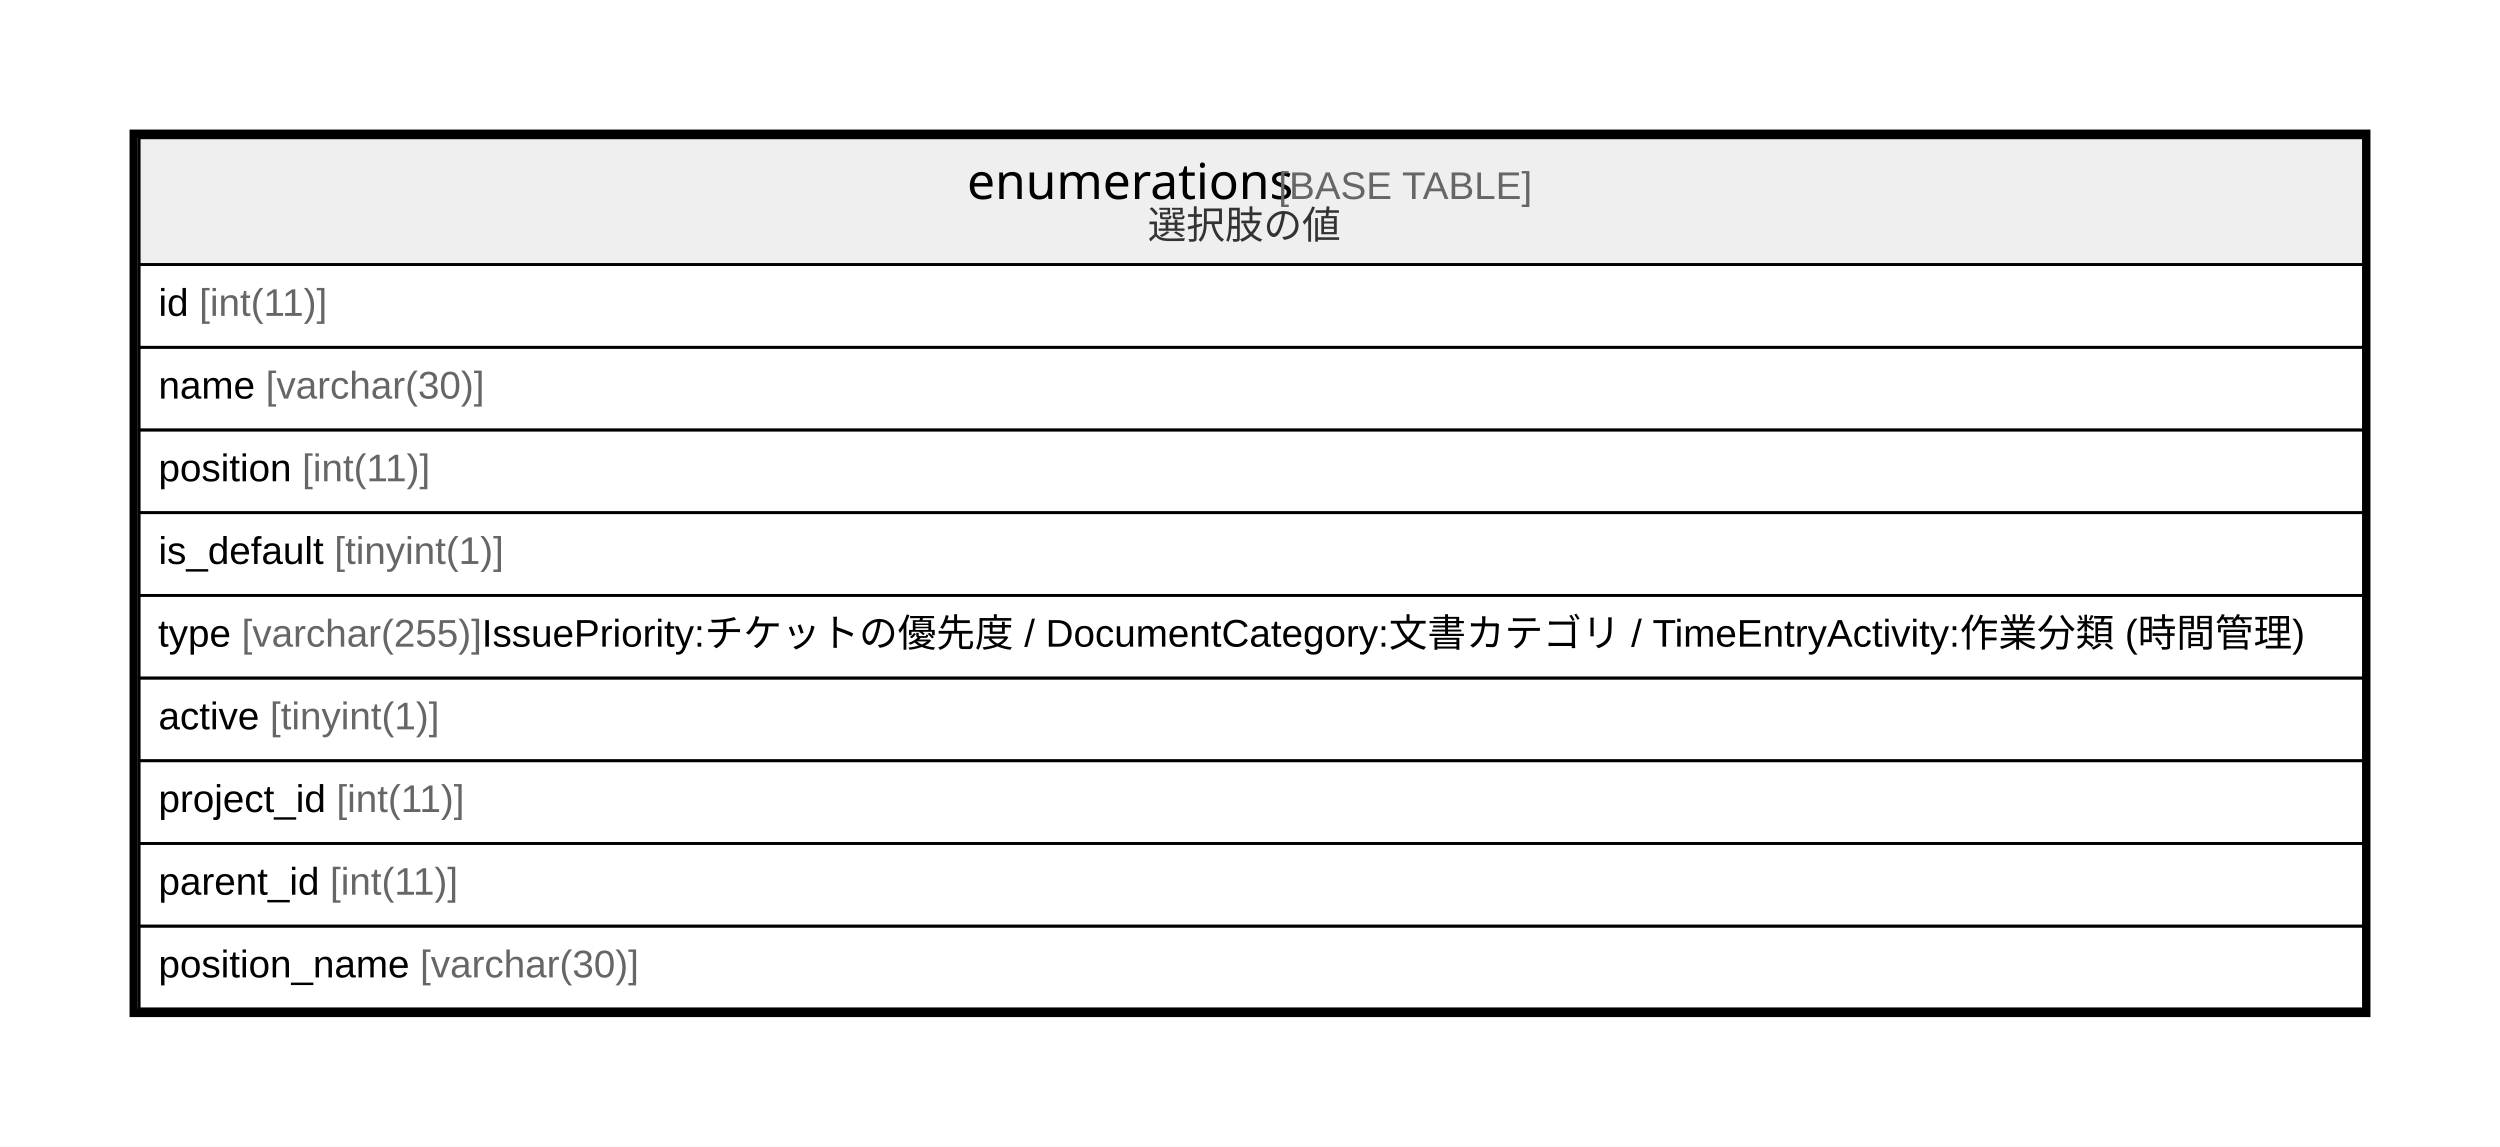
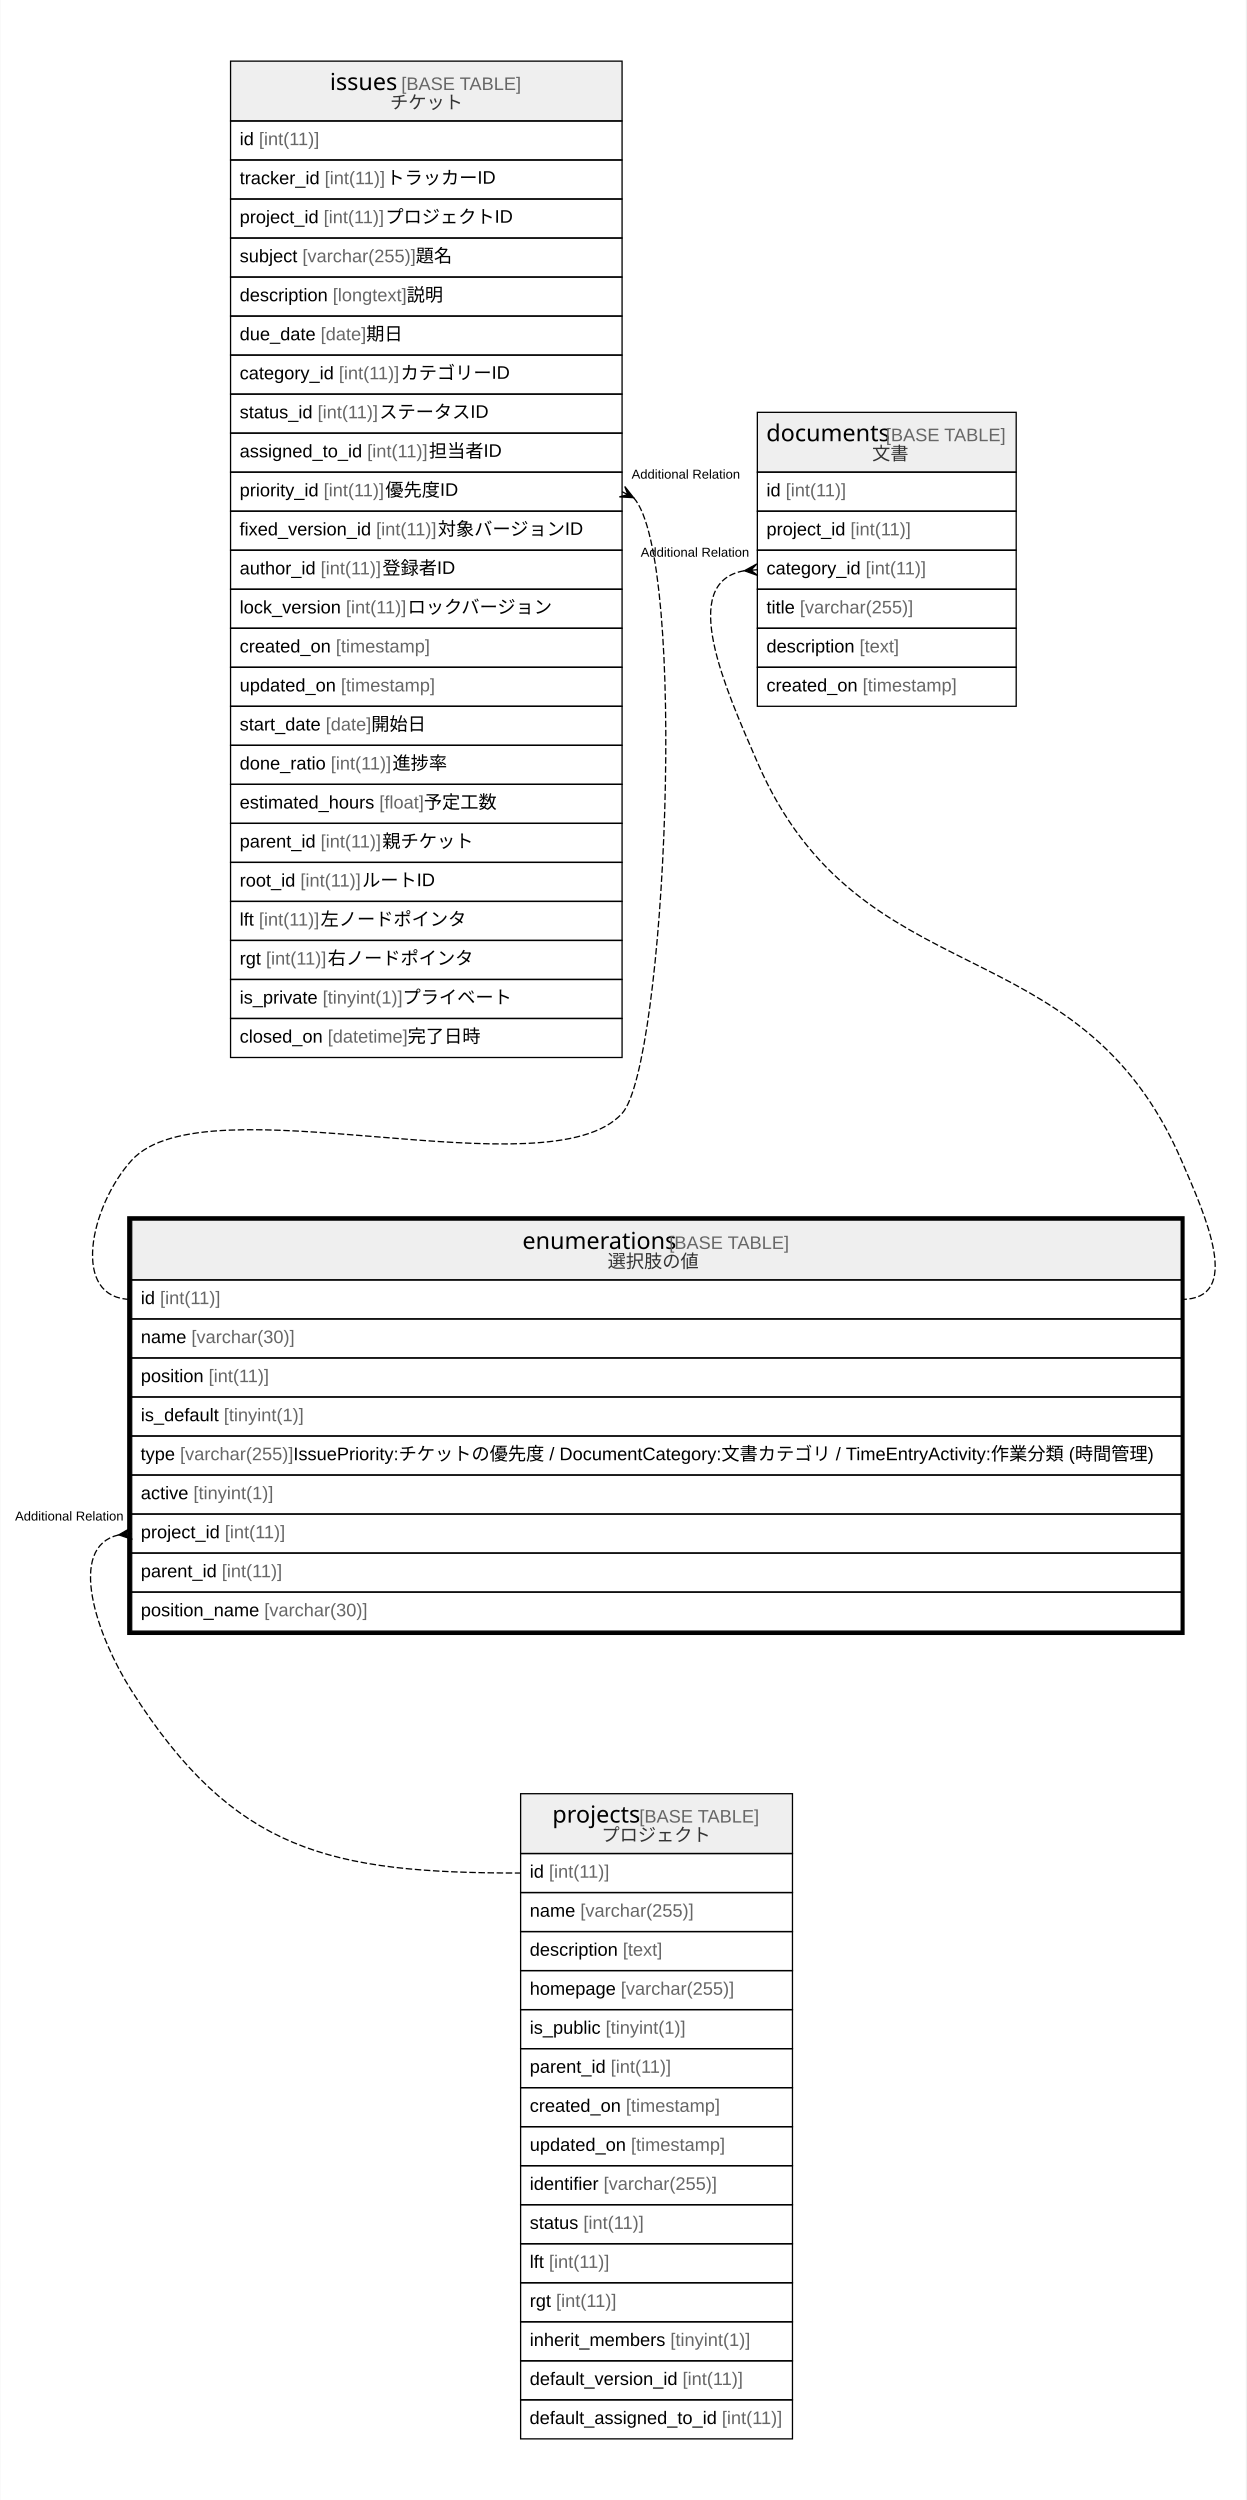
- <svg xmlns="http://www.w3.org/2000/svg" width="907pt" height="416pt" viewBox="0.00 0.00 907.00 416.00">
-   <g id="graph0" class="graph" transform="scale(1 1) rotate(0) translate(4 412)">
-     <polygon fill="#ffffff" stroke="transparent" points="-4,4 -4,-412 903,-412 903,4 -4,4" />
+ <svg xmlns="http://www.w3.org/2000/svg" width="958pt" height="1922pt" viewBox="0.00 0.00 957.50 1922.00">
+   <g id="graph0" class="graph" transform="scale(1 1) rotate(0) translate(4 1918)">
+     <polygon fill="#ffffff" stroke="transparent" points="-4,4 -4,-1918 953.5,-1918 953.5,4 -4,4" />
    <g id="node1" class="node">
-       <polygon fill="#efefef" stroke="transparent" points="46.5,-316 46.5,-362 853.5,-362 853.5,-316 46.5,-316" />
-       <polygon fill="none" stroke="#000000" points="46.5,-316 46.5,-362 853.5,-362 853.5,-316 46.5,-316" />
-       <text text-anchor="start" x="346.861" y="-339.8" font-family="Arial Bold" font-size="18.00" fill="#000000">enumerations</text>
-       <text text-anchor="start" x="455.885" y="-339.8" font-family="Arial" font-size="14.00" fill="#000000"> </text>
-       <text text-anchor="start" x="459.776" y="-339.8" font-family="Arial" font-size="14.00" fill="#666666">[BASE TABLE]</text>
-       <text text-anchor="start" x="412.399" y="-325.4" font-family="Arial" font-size="14.00" fill="#333333">選択肢の値</text>
-       <polygon fill="none" stroke="#000000" points="46.5,-286 46.5,-316 853.5,-316 853.5,-286 46.5,-286" />
-       <text text-anchor="start" x="53.5" y="-297.4" font-family="Arial" font-size="14.00" fill="#000000">id </text>
-       <text text-anchor="start" x="68.28" y="-297.4" font-family="Arial" font-size="14.00" fill="#666666">[int(11)]</text>
-       <polygon fill="none" stroke="#000000" points="46.5,-256 46.5,-286 853.5,-286 853.5,-256 46.5,-256" />
-       <text text-anchor="start" x="53.5" y="-267.4" font-family="Arial" font-size="14.00" fill="#000000">name </text>
-       <text text-anchor="start" x="92.399" y="-267.4" font-family="Arial" font-size="14.00" fill="#666666">[varchar(30)]</text>
-       <polygon fill="none" stroke="#000000" points="46.5,-226 46.5,-256 853.5,-256 853.5,-226 46.5,-226" />
-       <text text-anchor="start" x="53.5" y="-237.4" font-family="Arial" font-size="14.00" fill="#000000">position </text>
-       <text text-anchor="start" x="105.625" y="-237.4" font-family="Arial" font-size="14.00" fill="#666666">[int(11)]</text>
-       <polygon fill="none" stroke="#000000" points="46.5,-196 46.5,-226 853.5,-226 853.5,-196 46.5,-196" />
-       <text text-anchor="start" x="53.5" y="-207.4" font-family="Arial" font-size="14.00" fill="#000000">is_default </text>
-       <text text-anchor="start" x="117.298" y="-207.4" font-family="Arial" font-size="14.00" fill="#666666">[tinyint(1)]</text>
-       <polygon fill="none" stroke="#000000" points="46.5,-166 46.5,-196 853.5,-196 853.5,-166 46.5,-166" />
-       <text text-anchor="start" x="53.316" y="-177.4" font-family="Arial" font-size="14.00" fill="#000000">type </text>
-       <text text-anchor="start" x="83.663" y="-177.4" font-family="Arial" font-size="14.00" fill="#666666">[varchar(255)]</text>
-       <text text-anchor="start" x="170.782" y="-177.4" font-family="Arial" font-size="14.00" fill="#000000"> IssuePriority:チケットの優先度 / DocumentCategory:文書カテゴリ / TimeEntryActivity:作業分類 (時間管理)</text>
-       <polygon fill="none" stroke="#000000" points="46.5,-136 46.5,-166 853.5,-166 853.5,-136 46.5,-136" />
-       <text text-anchor="start" x="53.5" y="-147.4" font-family="Arial" font-size="14.00" fill="#000000">active </text>
-       <text text-anchor="start" x="93.953" y="-147.4" font-family="Arial" font-size="14.00" fill="#666666">[tinyint(1)]</text>
-       <polygon fill="none" stroke="#000000" points="46.5,-106 46.5,-136 853.5,-136 853.5,-106 46.5,-106" />
-       <text text-anchor="start" x="53.5" y="-117.4" font-family="Arial" font-size="14.00" fill="#000000">project_id </text>
-       <text text-anchor="start" x="118.068" y="-117.4" font-family="Arial" font-size="14.00" fill="#666666">[int(11)]</text>
-       <polygon fill="none" stroke="#000000" points="46.5,-76 46.5,-106 853.5,-106 853.5,-76 46.5,-76" />
-       <text text-anchor="start" x="53.5" y="-87.4" font-family="Arial" font-size="14.00" fill="#000000">parent_id </text>
-       <text text-anchor="start" x="115.744" y="-87.4" font-family="Arial" font-size="14.00" fill="#666666">[int(11)]</text>
-       <polygon fill="none" stroke="#000000" points="46.5,-46 46.5,-76 853.5,-76 853.5,-46 46.5,-46" />
-       <text text-anchor="start" x="53.5" y="-57.4" font-family="Arial" font-size="14.00" fill="#000000">position_name </text>
-       <text text-anchor="start" x="148.416" y="-57.4" font-family="Arial" font-size="14.00" fill="#666666">[varchar(30)]</text>
-       <polygon fill="none" stroke="#000000" stroke-width="3" points="44.5,-44.5 44.5,-363.5 854.5,-363.5 854.5,-44.5 44.5,-44.5" />
+       <polygon fill="#efefef" stroke="transparent" points="97,-934 97,-980 904,-980 904,-934 97,-934" />
+       <polygon fill="none" stroke="#000000" points="97,-934 97,-980 904,-980 904,-934 97,-934" />
+       <text text-anchor="start" x="397.361" y="-957.8" font-family="Arial Bold" font-size="18.00" fill="#000000">enumerations</text>
+       <text text-anchor="start" x="506.385" y="-957.8" font-family="Arial" font-size="14.00" fill="#000000"> </text>
+       <text text-anchor="start" x="510.276" y="-957.8" font-family="Arial" font-size="14.00" fill="#666666">[BASE TABLE]</text>
+       <text text-anchor="start" x="462.899" y="-943.4" font-family="Arial" font-size="14.00" fill="#333333">選択肢の値</text>
+       <polygon fill="none" stroke="#000000" points="97,-904 97,-934 904,-934 904,-904 97,-904" />
+       <text text-anchor="start" x="104" y="-915.4" font-family="Arial" font-size="14.00" fill="#000000">id </text>
+       <text text-anchor="start" x="118.78" y="-915.4" font-family="Arial" font-size="14.00" fill="#666666">[int(11)]</text>
+       <polygon fill="none" stroke="#000000" points="97,-874 97,-904 904,-904 904,-874 97,-874" />
+       <text text-anchor="start" x="104" y="-885.4" font-family="Arial" font-size="14.00" fill="#000000">name </text>
+       <text text-anchor="start" x="142.899" y="-885.4" font-family="Arial" font-size="14.00" fill="#666666">[varchar(30)]</text>
+       <polygon fill="none" stroke="#000000" points="97,-844 97,-874 904,-874 904,-844 97,-844" />
+       <text text-anchor="start" x="104" y="-855.4" font-family="Arial" font-size="14.00" fill="#000000">position </text>
+       <text text-anchor="start" x="156.125" y="-855.4" font-family="Arial" font-size="14.00" fill="#666666">[int(11)]</text>
+       <polygon fill="none" stroke="#000000" points="97,-814 97,-844 904,-844 904,-814 97,-814" />
+       <text text-anchor="start" x="104" y="-825.4" font-family="Arial" font-size="14.00" fill="#000000">is_default </text>
+       <text text-anchor="start" x="167.798" y="-825.4" font-family="Arial" font-size="14.00" fill="#666666">[tinyint(1)]</text>
+       <polygon fill="none" stroke="#000000" points="97,-784 97,-814 904,-814 904,-784 97,-784" />
+       <text text-anchor="start" x="103.816" y="-795.4" font-family="Arial" font-size="14.00" fill="#000000">type </text>
+       <text text-anchor="start" x="134.163" y="-795.4" font-family="Arial" font-size="14.00" fill="#666666">[varchar(255)]</text>
+       <text text-anchor="start" x="221.282" y="-795.4" font-family="Arial" font-size="14.00" fill="#000000"> IssuePriority:チケットの優先度 / DocumentCategory:文書カテゴリ / TimeEntryActivity:作業分類 (時間管理)</text>
+       <polygon fill="none" stroke="#000000" points="97,-754 97,-784 904,-784 904,-754 97,-754" />
+       <text text-anchor="start" x="104" y="-765.4" font-family="Arial" font-size="14.00" fill="#000000">active </text>
+       <text text-anchor="start" x="144.453" y="-765.4" font-family="Arial" font-size="14.00" fill="#666666">[tinyint(1)]</text>
+       <polygon fill="none" stroke="#000000" points="97,-724 97,-754 904,-754 904,-724 97,-724" />
+       <text text-anchor="start" x="104" y="-735.4" font-family="Arial" font-size="14.00" fill="#000000">project_id </text>
+       <text text-anchor="start" x="168.568" y="-735.4" font-family="Arial" font-size="14.00" fill="#666666">[int(11)]</text>
+       <polygon fill="none" stroke="#000000" points="97,-694 97,-724 904,-724 904,-694 97,-694" />
+       <text text-anchor="start" x="104" y="-705.4" font-family="Arial" font-size="14.00" fill="#000000">parent_id </text>
+       <text text-anchor="start" x="166.244" y="-705.4" font-family="Arial" font-size="14.00" fill="#666666">[int(11)]</text>
+       <polygon fill="none" stroke="#000000" points="97,-664 97,-694 904,-694 904,-664 97,-664" />
+       <text text-anchor="start" x="104" y="-675.4" font-family="Arial" font-size="14.00" fill="#000000">position_name </text>
+       <text text-anchor="start" x="198.916" y="-675.4" font-family="Arial" font-size="14.00" fill="#666666">[varchar(30)]</text>
+       <polygon fill="none" stroke="#000000" stroke-width="3" points="95,-662.5 95,-981.5 905,-981.5 905,-662.5 95,-662.5" />
+     </g>
+     <g id="node4" class="node">
+       <polygon fill="#efefef" stroke="transparent" points="396,-493 396,-539 605,-539 605,-493 396,-493" />
+       <polygon fill="none" stroke="#000000" points="396,-493 396,-539 605,-539 605,-493 396,-493" />
+       <text text-anchor="start" x="420.37" y="-516.8" font-family="Arial Bold" font-size="18.00" fill="#000000">projects</text>
+       <text text-anchor="start" x="483.377" y="-516.8" font-family="Arial" font-size="14.00" fill="#000000"> </text>
+       <text text-anchor="start" x="487.267" y="-516.8" font-family="Arial" font-size="14.00" fill="#666666">[BASE TABLE]</text>
+       <text text-anchor="start" x="458.127" y="-502.4" font-family="Arial" font-size="14.00" fill="#333333">プロジェクト</text>
+       <polygon fill="none" stroke="#000000" points="396,-463 396,-493 605,-493 605,-463 396,-463" />
+       <text text-anchor="start" x="403" y="-474.4" font-family="Arial" font-size="14.00" fill="#000000">id </text>
+       <text text-anchor="start" x="417.78" y="-474.4" font-family="Arial" font-size="14.00" fill="#666666">[int(11)]</text>
+       <polygon fill="none" stroke="#000000" points="396,-433 396,-463 605,-463 605,-433 396,-433" />
+       <text text-anchor="start" x="403" y="-444.4" font-family="Arial" font-size="14.00" fill="#000000">name </text>
+       <text text-anchor="start" x="441.899" y="-444.4" font-family="Arial" font-size="14.00" fill="#666666">[varchar(255)]</text>
+       <polygon fill="none" stroke="#000000" points="396,-403 396,-433 605,-433 605,-403 396,-403" />
+       <text text-anchor="start" x="403" y="-414.4" font-family="Arial" font-size="14.00" fill="#000000">description </text>
+       <text text-anchor="start" x="474.568" y="-414.4" font-family="Arial" font-size="14.00" fill="#666666">[text]</text>
+       <polygon fill="none" stroke="#000000" points="396,-373 396,-403 605,-403 605,-373 396,-373" />
+       <text text-anchor="start" x="403" y="-384.4" font-family="Arial" font-size="14.00" fill="#000000">homepage </text>
+       <text text-anchor="start" x="473.029" y="-384.4" font-family="Arial" font-size="14.00" fill="#666666">[varchar(255)]</text>
+       <polygon fill="none" stroke="#000000" points="396,-343 396,-373 605,-373 605,-343 396,-343" />
+       <text text-anchor="start" x="403" y="-354.4" font-family="Arial" font-size="14.00" fill="#000000">is_public </text>
+       <text text-anchor="start" x="461.341" y="-354.4" font-family="Arial" font-size="14.00" fill="#666666">[tinyint(1)]</text>
+       <polygon fill="none" stroke="#000000" points="396,-313 396,-343 605,-343 605,-313 396,-313" />
+       <text text-anchor="start" x="403" y="-324.4" font-family="Arial" font-size="14.00" fill="#000000">parent_id </text>
+       <text text-anchor="start" x="465.244" y="-324.4" font-family="Arial" font-size="14.00" fill="#666666">[int(11)]</text>
+       <polygon fill="none" stroke="#000000" points="396,-283 396,-313 605,-313 605,-283 396,-283" />
+       <text text-anchor="start" x="403" y="-294.4" font-family="Arial" font-size="14.00" fill="#000000">created_on </text>
+       <text text-anchor="start" x="476.92" y="-294.4" font-family="Arial" font-size="14.00" fill="#666666">[timestamp]</text>
+       <polygon fill="none" stroke="#000000" points="396,-253 396,-283 605,-283 605,-253 396,-253" />
+       <text text-anchor="start" x="403" y="-264.4" font-family="Arial" font-size="14.00" fill="#000000">updated_on </text>
+       <text text-anchor="start" x="480.825" y="-264.4" font-family="Arial" font-size="14.00" fill="#666666">[timestamp]</text>
+       <polygon fill="none" stroke="#000000" points="396,-223 396,-253 605,-253 605,-223 396,-223" />
+       <text text-anchor="start" x="403" y="-234.4" font-family="Arial" font-size="14.00" fill="#000000">identifier </text>
+       <text text-anchor="start" x="459.783" y="-234.4" font-family="Arial" font-size="14.00" fill="#666666">[varchar(255)]</text>
+       <polygon fill="none" stroke="#000000" points="396,-193 396,-223 605,-223 605,-193 396,-193" />
+       <text text-anchor="start" x="403" y="-204.4" font-family="Arial" font-size="14.00" fill="#000000">status </text>
+       <text text-anchor="start" x="444.237" y="-204.4" font-family="Arial" font-size="14.00" fill="#666666">[int(11)]</text>
+       <polygon fill="none" stroke="#000000" points="396,-163 396,-193 605,-193 605,-163 396,-163" />
+       <text text-anchor="start" x="403" y="-174.4" font-family="Arial" font-size="14.00" fill="#000000">lft </text>
+       <text text-anchor="start" x="417.778" y="-174.4" font-family="Arial" font-size="14.00" fill="#666666">[int(11)]</text>
+       <polygon fill="none" stroke="#000000" points="396,-133 396,-163 605,-163 605,-133 396,-133" />
+       <text text-anchor="start" x="403" y="-144.4" font-family="Arial" font-size="14.00" fill="#000000">rgt </text>
+       <text text-anchor="start" x="423.224" y="-144.4" font-family="Arial" font-size="14.00" fill="#666666">[int(11)]</text>
+       <polygon fill="none" stroke="#000000" points="396,-103 396,-133 605,-133 605,-103 396,-103" />
+       <text text-anchor="start" x="403" y="-114.4" font-family="Arial" font-size="14.00" fill="#000000">inherit_members </text>
+       <text text-anchor="start" x="511.115" y="-114.4" font-family="Arial" font-size="14.00" fill="#666666">[tinyint(1)]</text>
+       <polygon fill="none" stroke="#000000" points="396,-73 396,-103 605,-103 605,-73 396,-73" />
+       <text text-anchor="start" x="403" y="-84.4" font-family="Arial" font-size="14.00" fill="#000000">default_version_id </text>
+       <text text-anchor="start" x="520.478" y="-84.4" font-family="Arial" font-size="14.00" fill="#666666">[int(11)]</text>
+       <polygon fill="none" stroke="#000000" points="396,-43 396,-73 605,-73 605,-43 396,-43" />
+       <text text-anchor="start" x="402.857" y="-54.4" font-family="Arial" font-size="14.00" fill="#000000">default_assigned_to_id </text>
+       <text text-anchor="start" x="550.696" y="-54.4" font-family="Arial" font-size="14.00" fill="#666666">[int(11)]</text>
+     </g>
+     <g id="edge3" class="edge">
+       <path fill="none" stroke="#000000" stroke-dasharray="5,2" d="M87.051,-737.974C46.648,-728.802 70.114,-660.276 97,-618 175.743,-494.183 249.265,-478 396,-478" />
+       <polygon fill="#000000" stroke="#000000" points="87.053,-737.974 96.538,-743.476 92.026,-738.487 97,-739 97,-739 97,-739 92.026,-738.487 97.462,-734.524 87.053,-737.974 87.053,-737.974" />
+       <text text-anchor="start" x="7.324" y="-749" font-family="Arial" font-size="10.00" fill="#000000">Additional Relation</text>
+     </g>
+     <g id="node2" class="node">
+       <polygon fill="#efefef" stroke="transparent" points="173,-1825 173,-1871 474,-1871 474,-1825 173,-1825" />
+       <polygon fill="none" stroke="#000000" points="173,-1825 173,-1871 474,-1871 474,-1825 173,-1825" />
+       <text text-anchor="start" x="249.37" y="-1848.8" font-family="Arial Bold" font-size="18.00" fill="#000000">issues</text>
+       <text text-anchor="start" x="300.376" y="-1848.8" font-family="Arial" font-size="14.00" fill="#000000"> </text>
+       <text text-anchor="start" x="304.267" y="-1848.8" font-family="Arial" font-size="14.00" fill="#666666">[BASE TABLE]</text>
+       <text text-anchor="start" x="295.634" y="-1834.4" font-family="Arial" font-size="14.00" fill="#333333">チケット</text>
+       <polygon fill="none" stroke="#000000" points="173,-1795 173,-1825 474,-1825 474,-1795 173,-1795" />
+       <text text-anchor="start" x="180" y="-1806.4" font-family="Arial" font-size="14.00" fill="#000000">id </text>
+       <text text-anchor="start" x="194.78" y="-1806.4" font-family="Arial" font-size="14.00" fill="#666666">[int(11)]</text>
+       <polygon fill="none" stroke="#000000" points="173,-1765 173,-1795 474,-1795 474,-1765 173,-1765" />
+       <text text-anchor="start" x="180" y="-1776.4" font-family="Arial" font-size="14.00" fill="#000000">tracker_id </text>
+       <text text-anchor="start" x="245.339" y="-1776.4" font-family="Arial" font-size="14.00" fill="#666666">[int(11)]</text>
+       <text text-anchor="start" x="292.787" y="-1776.4" font-family="Arial" font-size="14.00" fill="#000000"> トラッカーID</text>
+       <polygon fill="none" stroke="#000000" points="173,-1735 173,-1765 474,-1765 474,-1735 173,-1735" />
+       <text text-anchor="start" x="180" y="-1746.4" font-family="Arial" font-size="14.00" fill="#000000">project_id </text>
+       <text text-anchor="start" x="244.568" y="-1746.4" font-family="Arial" font-size="14.00" fill="#666666">[int(11)]</text>
+       <text text-anchor="start" x="292.015" y="-1746.4" font-family="Arial" font-size="14.00" fill="#000000"> プロジェクトID</text>
+       <polygon fill="none" stroke="#000000" points="173,-1705 173,-1735 474,-1735 474,-1705 173,-1705" />
+       <text text-anchor="start" x="180" y="-1716.4" font-family="Arial" font-size="14.00" fill="#000000">subject </text>
+       <text text-anchor="start" x="228.236" y="-1716.4" font-family="Arial" font-size="14.00" fill="#666666">[varchar(255)]</text>
+       <text text-anchor="start" x="315.355" y="-1716.4" font-family="Arial" font-size="14.00" fill="#000000"> 題名</text>
+       <polygon fill="none" stroke="#000000" points="173,-1675 173,-1705 474,-1705 474,-1675 173,-1675" />
+       <text text-anchor="start" x="180" y="-1686.4" font-family="Arial" font-size="14.00" fill="#000000">description </text>
+       <text text-anchor="start" x="251.568" y="-1686.4" font-family="Arial" font-size="14.00" fill="#666666">[longtext]</text>
+       <text text-anchor="start" x="308.367" y="-1686.4" font-family="Arial" font-size="14.00" fill="#000000"> 説明</text>
+       <polygon fill="none" stroke="#000000" points="173,-1645 173,-1675 474,-1675 474,-1645 173,-1645" />
+       <text text-anchor="start" x="180" y="-1656.4" font-family="Arial" font-size="14.00" fill="#000000">due_date </text>
+       <text text-anchor="start" x="242.259" y="-1656.4" font-family="Arial" font-size="14.00" fill="#666666">[date]</text>
+       <text text-anchor="start" x="277.279" y="-1656.4" font-family="Arial" font-size="14.00" fill="#000000"> 期日</text>
+       <polygon fill="none" stroke="#000000" points="173,-1615 173,-1645 474,-1645 474,-1615 173,-1615" />
+       <text text-anchor="start" x="180" y="-1626.4" font-family="Arial" font-size="14.00" fill="#000000">category_id </text>
+       <text text-anchor="start" x="256.244" y="-1626.4" font-family="Arial" font-size="14.00" fill="#666666">[int(11)]</text>
+       <text text-anchor="start" x="303.691" y="-1626.4" font-family="Arial" font-size="14.00" fill="#000000"> カテゴリーID</text>
+       <polygon fill="none" stroke="#000000" points="173,-1585 173,-1615 474,-1615 474,-1585 173,-1585" />
+       <text text-anchor="start" x="180" y="-1596.4" font-family="Arial" font-size="14.00" fill="#000000">status_id </text>
+       <text text-anchor="start" x="239.909" y="-1596.4" font-family="Arial" font-size="14.00" fill="#666666">[int(11)]</text>
+       <text text-anchor="start" x="287.356" y="-1596.4" font-family="Arial" font-size="14.00" fill="#000000"> ステータスID</text>
+       <polygon fill="none" stroke="#000000" points="173,-1555 173,-1585 474,-1585 474,-1555 173,-1555" />
+       <text text-anchor="start" x="180" y="-1566.4" font-family="Arial" font-size="14.00" fill="#000000">assigned_to_id </text>
+       <text text-anchor="start" x="278.038" y="-1566.4" font-family="Arial" font-size="14.00" fill="#666666">[int(11)]</text>
+       <text text-anchor="start" x="325.485" y="-1566.4" font-family="Arial" font-size="14.00" fill="#000000"> 担当者ID</text>
+       <polygon fill="none" stroke="#000000" points="173,-1525 173,-1555 474,-1555 474,-1525 173,-1525" />
+       <text text-anchor="start" x="180" y="-1536.4" font-family="Arial" font-size="14.00" fill="#000000">priority_id </text>
+       <text text-anchor="start" x="244.553" y="-1536.4" font-family="Arial" font-size="14.00" fill="#666666">[int(11)]</text>
+       <text text-anchor="start" x="292" y="-1536.4" font-family="Arial" font-size="14.00" fill="#000000"> 優先度ID</text>
+       <polygon fill="none" stroke="#000000" points="173,-1495 173,-1525 474,-1525 474,-1495 173,-1495" />
+       <text text-anchor="start" x="179.863" y="-1506.4" font-family="Arial" font-size="14.00" fill="#000000">fixed_version_id </text>
+       <text text-anchor="start" x="284.886" y="-1506.4" font-family="Arial" font-size="14.00" fill="#666666">[int(11)]</text>
+       <text text-anchor="start" x="332.333" y="-1506.4" font-family="Arial" font-size="14.00" fill="#000000"> 対象バージョンID</text>
+       <polygon fill="none" stroke="#000000" points="173,-1465 173,-1495 474,-1495 474,-1465 173,-1465" />
+       <text text-anchor="start" x="180" y="-1476.4" font-family="Arial" font-size="14.00" fill="#000000">author_id </text>
+       <text text-anchor="start" x="242.244" y="-1476.4" font-family="Arial" font-size="14.00" fill="#666666">[int(11)]</text>
+       <text text-anchor="start" x="289.691" y="-1476.4" font-family="Arial" font-size="14.00" fill="#000000"> 登録者ID</text>
+       <polygon fill="none" stroke="#000000" points="173,-1435 173,-1465 474,-1465 474,-1435 173,-1435" />
+       <text text-anchor="start" x="180" y="-1446.4" font-family="Arial" font-size="14.00" fill="#000000">lock_version </text>
+       <text text-anchor="start" x="261.677" y="-1446.4" font-family="Arial" font-size="14.00" fill="#666666">[int(11)]</text>
+       <text text-anchor="start" x="309.125" y="-1446.4" font-family="Arial" font-size="14.00" fill="#000000"> ロックバージョン</text>
+       <polygon fill="none" stroke="#000000" points="173,-1405 173,-1435 474,-1435 474,-1405 173,-1405" />
+       <text text-anchor="start" x="180" y="-1416.4" font-family="Arial" font-size="14.00" fill="#000000">created_on </text>
+       <text text-anchor="start" x="253.92" y="-1416.4" font-family="Arial" font-size="14.00" fill="#666666">[timestamp]</text>
+       <polygon fill="none" stroke="#000000" points="173,-1375 173,-1405 474,-1405 474,-1375 173,-1375" />
+       <text text-anchor="start" x="180" y="-1386.4" font-family="Arial" font-size="14.00" fill="#000000">updated_on </text>
+       <text text-anchor="start" x="257.825" y="-1386.4" font-family="Arial" font-size="14.00" fill="#666666">[timestamp]</text>
+       <polygon fill="none" stroke="#000000" points="173,-1345 173,-1375 474,-1375 474,-1345 173,-1345" />
+       <text text-anchor="start" x="180" y="-1356.4" font-family="Arial" font-size="14.00" fill="#000000">start_date </text>
+       <text text-anchor="start" x="246.136" y="-1356.4" font-family="Arial" font-size="14.00" fill="#666666">[date]</text>
+       <text text-anchor="start" x="281.156" y="-1356.4" font-family="Arial" font-size="14.00" fill="#000000"> 開始日</text>
+       <polygon fill="none" stroke="#000000" points="173,-1315 173,-1345 474,-1345 474,-1315 173,-1315" />
+       <text text-anchor="start" x="180" y="-1326.4" font-family="Arial" font-size="14.00" fill="#000000">done_ratio </text>
+       <text text-anchor="start" x="250.027" y="-1326.4" font-family="Arial" font-size="14.00" fill="#666666">[int(11)]</text>
+       <text text-anchor="start" x="297.474" y="-1326.4" font-family="Arial" font-size="14.00" fill="#000000"> 進捗率</text>
+       <polygon fill="none" stroke="#000000" points="173,-1285 173,-1315 474,-1315 474,-1285 173,-1285" />
+       <text text-anchor="start" x="180" y="-1296.4" font-family="Arial" font-size="14.00" fill="#000000">estimated_hours </text>
+       <text text-anchor="start" x="287.36" y="-1296.4" font-family="Arial" font-size="14.00" fill="#666666">[float]</text>
+       <text text-anchor="start" x="321.595" y="-1296.4" font-family="Arial" font-size="14.00" fill="#000000"> 予定工数</text>
+       <polygon fill="none" stroke="#000000" points="173,-1255 173,-1285 474,-1285 474,-1255 173,-1255" />
+       <text text-anchor="start" x="180" y="-1266.4" font-family="Arial" font-size="14.00" fill="#000000">parent_id </text>
+       <text text-anchor="start" x="242.244" y="-1266.4" font-family="Arial" font-size="14.00" fill="#666666">[int(11)]</text>
+       <text text-anchor="start" x="289.691" y="-1266.4" font-family="Arial" font-size="14.00" fill="#000000"> 親チケット</text>
+       <polygon fill="none" stroke="#000000" points="173,-1225 173,-1255 474,-1255 474,-1225 173,-1225" />
+       <text text-anchor="start" x="180" y="-1236.4" font-family="Arial" font-size="14.00" fill="#000000">root_id </text>
+       <text text-anchor="start" x="226.679" y="-1236.4" font-family="Arial" font-size="14.00" fill="#666666">[int(11)]</text>
+       <text text-anchor="start" x="274.126" y="-1236.4" font-family="Arial" font-size="14.00" fill="#000000"> ルートID</text>
+       <polygon fill="none" stroke="#000000" points="173,-1195 173,-1225 474,-1225 474,-1195 173,-1195" />
+       <text text-anchor="start" x="180" y="-1206.4" font-family="Arial" font-size="14.00" fill="#000000">lft </text>
+       <text text-anchor="start" x="194.778" y="-1206.4" font-family="Arial" font-size="14.00" fill="#666666">[int(11)]</text>
+       <text text-anchor="start" x="242.226" y="-1206.4" font-family="Arial" font-size="14.00" fill="#000000"> 左ノードポインタ</text>
+       <polygon fill="none" stroke="#000000" points="173,-1165 173,-1195 474,-1195 474,-1165 173,-1165" />
+       <text text-anchor="start" x="180" y="-1176.4" font-family="Arial" font-size="14.00" fill="#000000">rgt </text>
+       <text text-anchor="start" x="200.224" y="-1176.4" font-family="Arial" font-size="14.00" fill="#666666">[int(11)]</text>
+       <text text-anchor="start" x="247.672" y="-1176.4" font-family="Arial" font-size="14.00" fill="#000000"> 右ノードポインタ</text>
+       <polygon fill="none" stroke="#000000" points="173,-1135 173,-1165 474,-1165 474,-1135 173,-1135" />
+       <text text-anchor="start" x="180" y="-1146.4" font-family="Arial" font-size="14.00" fill="#000000">is_private </text>
+       <text text-anchor="start" x="243.785" y="-1146.4" font-family="Arial" font-size="14.00" fill="#666666">[tinyint(1)]</text>
+       <text text-anchor="start" x="305.23" y="-1146.4" font-family="Arial" font-size="14.00" fill="#000000"> プライベート</text>
+       <polygon fill="none" stroke="#000000" points="173,-1105 173,-1135 474,-1135 474,-1105 173,-1105" />
+       <text text-anchor="start" x="180" y="-1116.4" font-family="Arial" font-size="14.00" fill="#000000">closed_on </text>
+       <text text-anchor="start" x="247.693" y="-1116.4" font-family="Arial" font-size="14.00" fill="#666666">[datetime]</text>
+       <text text-anchor="start" x="309.153" y="-1116.4" font-family="Arial" font-size="14.00" fill="#000000"> 完了日時</text>
+     </g>
+     <g id="edge1" class="edge">
+       <path fill="none" stroke="#000000" stroke-dasharray="5,2" d="M482.883,-1535.361C524.939,-1488.34 507.563,-1098.92 474,-1062 417.39,-999.726 153.61,-1088.274 97,-1026 65.011,-990.811 49.444,-919 97,-919" />
+       <polygon fill="#000000" stroke="#000000" points="482.864,-1535.371 471.917,-1536.011 478.432,-1537.686 474,-1540 474,-1540 474,-1540 478.432,-1537.686 476.083,-1543.989 482.864,-1535.371 482.864,-1535.371" />
+       <text text-anchor="start" x="481.325" y="-1550" font-family="Arial" font-size="10.00" fill="#000000">Additional Relation</text>
+     </g>
+     <g id="node3" class="node">
+       <polygon fill="#efefef" stroke="transparent" points="578,-1555 578,-1601 777,-1601 777,-1555 578,-1555" />
+       <polygon fill="none" stroke="#000000" points="578,-1555 578,-1601 777,-1601 777,-1555 578,-1555" />
+       <text text-anchor="start" x="584.86" y="-1578.8" font-family="Arial Bold" font-size="18.00" fill="#000000">documents</text>
+       <text text-anchor="start" x="672.886" y="-1578.8" font-family="Arial" font-size="14.00" fill="#000000"> </text>
+       <text text-anchor="start" x="676.776" y="-1578.8" font-family="Arial" font-size="14.00" fill="#666666">[BASE TABLE]</text>
+       <text text-anchor="start" x="666.22" y="-1564.4" font-family="Arial" font-size="14.00" fill="#333333">文書</text>
+       <polygon fill="none" stroke="#000000" points="578,-1525 578,-1555 777,-1555 777,-1525 578,-1525" />
+       <text text-anchor="start" x="585" y="-1536.4" font-family="Arial" font-size="14.00" fill="#000000">id </text>
+       <text text-anchor="start" x="599.78" y="-1536.4" font-family="Arial" font-size="14.00" fill="#666666">[int(11)]</text>
+       <polygon fill="none" stroke="#000000" points="578,-1495 578,-1525 777,-1525 777,-1495 578,-1495" />
+       <text text-anchor="start" x="585" y="-1506.4" font-family="Arial" font-size="14.00" fill="#000000">project_id </text>
+       <text text-anchor="start" x="649.568" y="-1506.4" font-family="Arial" font-size="14.00" fill="#666666">[int(11)]</text>
+       <polygon fill="none" stroke="#000000" points="578,-1465 578,-1495 777,-1495 777,-1465 578,-1465" />
+       <text text-anchor="start" x="585" y="-1476.4" font-family="Arial" font-size="14.00" fill="#000000">category_id </text>
+       <text text-anchor="start" x="661.244" y="-1476.4" font-family="Arial" font-size="14.00" fill="#666666">[int(11)]</text>
+       <polygon fill="none" stroke="#000000" points="578,-1435 578,-1465 777,-1465 777,-1435 578,-1435" />
+       <text text-anchor="start" x="585" y="-1446.4" font-family="Arial" font-size="14.00" fill="#000000">title </text>
+       <text text-anchor="start" x="610.668" y="-1446.4" font-family="Arial" font-size="14.00" fill="#666666">[varchar(255)]</text>
+       <polygon fill="none" stroke="#000000" points="578,-1405 578,-1435 777,-1435 777,-1405 578,-1405" />
+       <text text-anchor="start" x="585" y="-1416.4" font-family="Arial" font-size="14.00" fill="#000000">description </text>
+       <text text-anchor="start" x="656.568" y="-1416.4" font-family="Arial" font-size="14.00" fill="#666666">[text]</text>
+       <polygon fill="none" stroke="#000000" points="578,-1375 578,-1405 777,-1405 777,-1375 578,-1375" />
+       <text text-anchor="start" x="585" y="-1386.4" font-family="Arial" font-size="14.00" fill="#000000">created_on </text>
+       <text text-anchor="start" x="658.92" y="-1386.4" font-family="Arial" font-size="14.00" fill="#666666">[timestamp]</text>
+     </g>
+     <g id="edge2" class="edge">
+       <path fill="none" stroke="#000000" stroke-dasharray="5,2" d="M567.816,-1479.177C516.67,-1470.16 553.35,-1388.946 578,-1332 656.94,-1149.634 825.06,-1208.366 904,-1026 922.891,-982.358 951.556,-919 904,-919" />
+       <polygon fill="#000000" stroke="#000000" points="568.033,-1479.195 577.638,-1484.485 573.016,-1479.597 578,-1480 578,-1480 578,-1480 573.016,-1479.597 578.362,-1475.515 568.033,-1479.195 568.033,-1479.195" />
+       <text text-anchor="start" x="488.325" y="-1490" font-family="Arial" font-size="10.00" fill="#000000">Additional Relation</text>
    </g>
  </g>
</svg>
